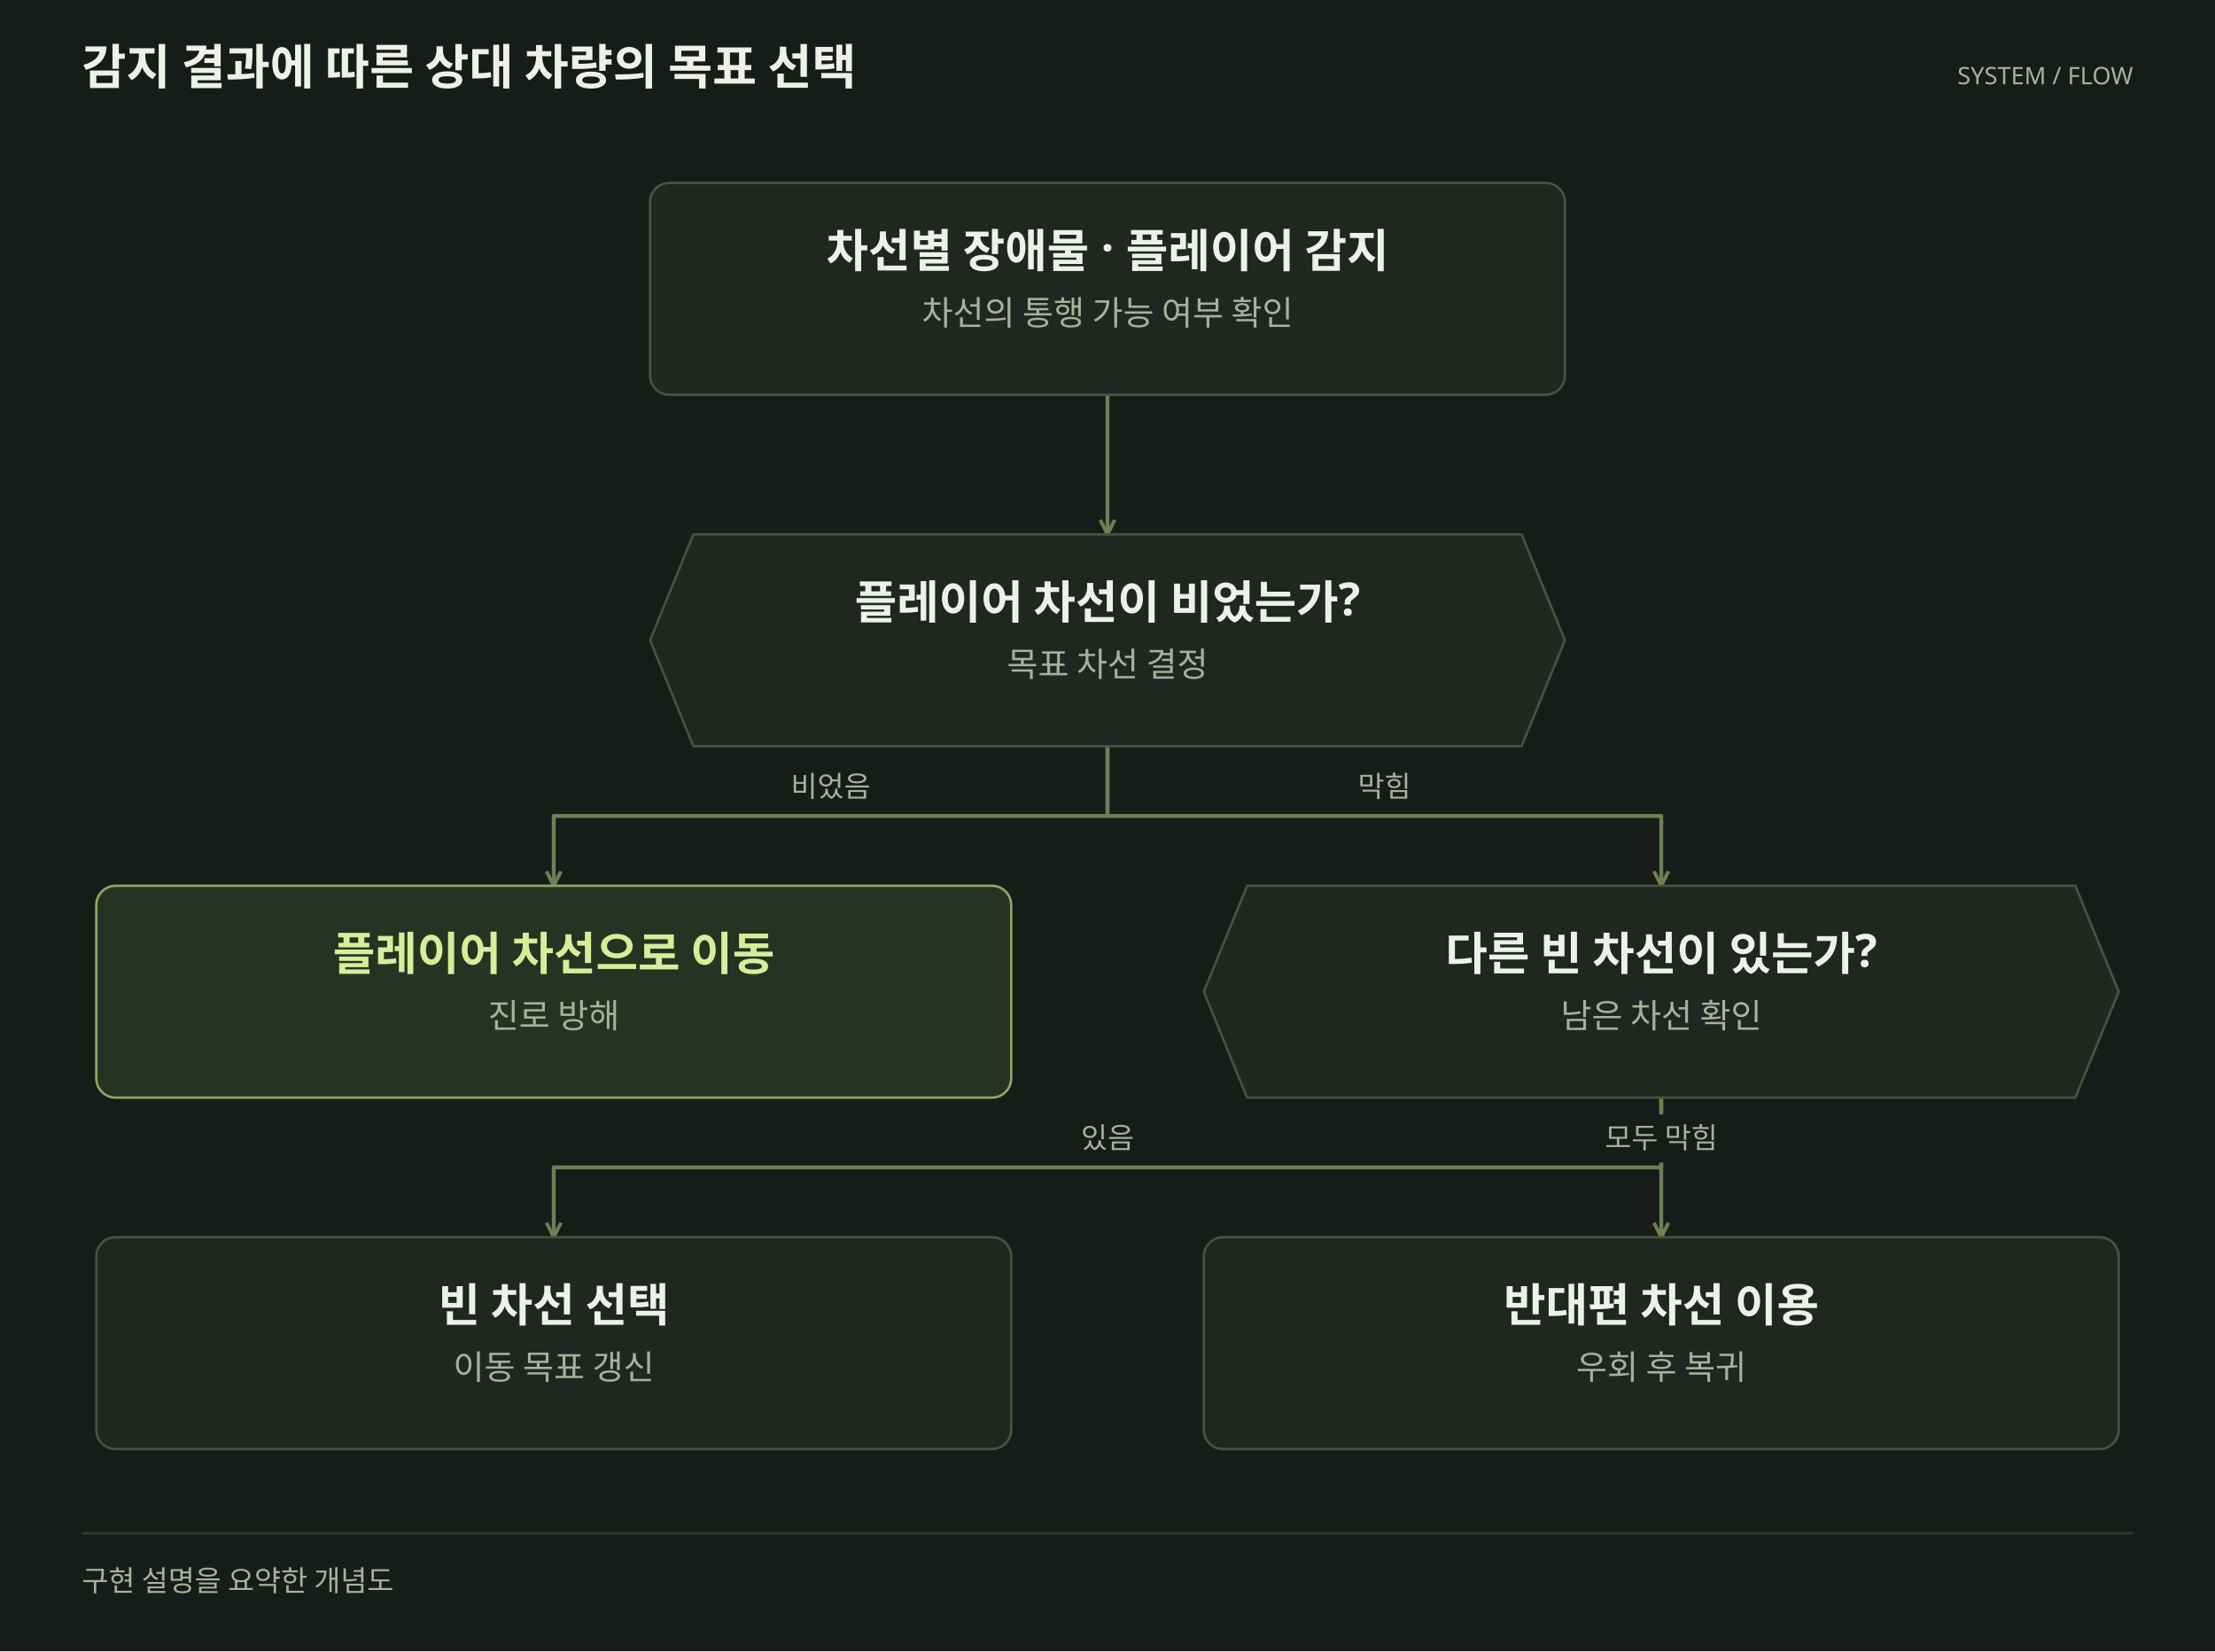
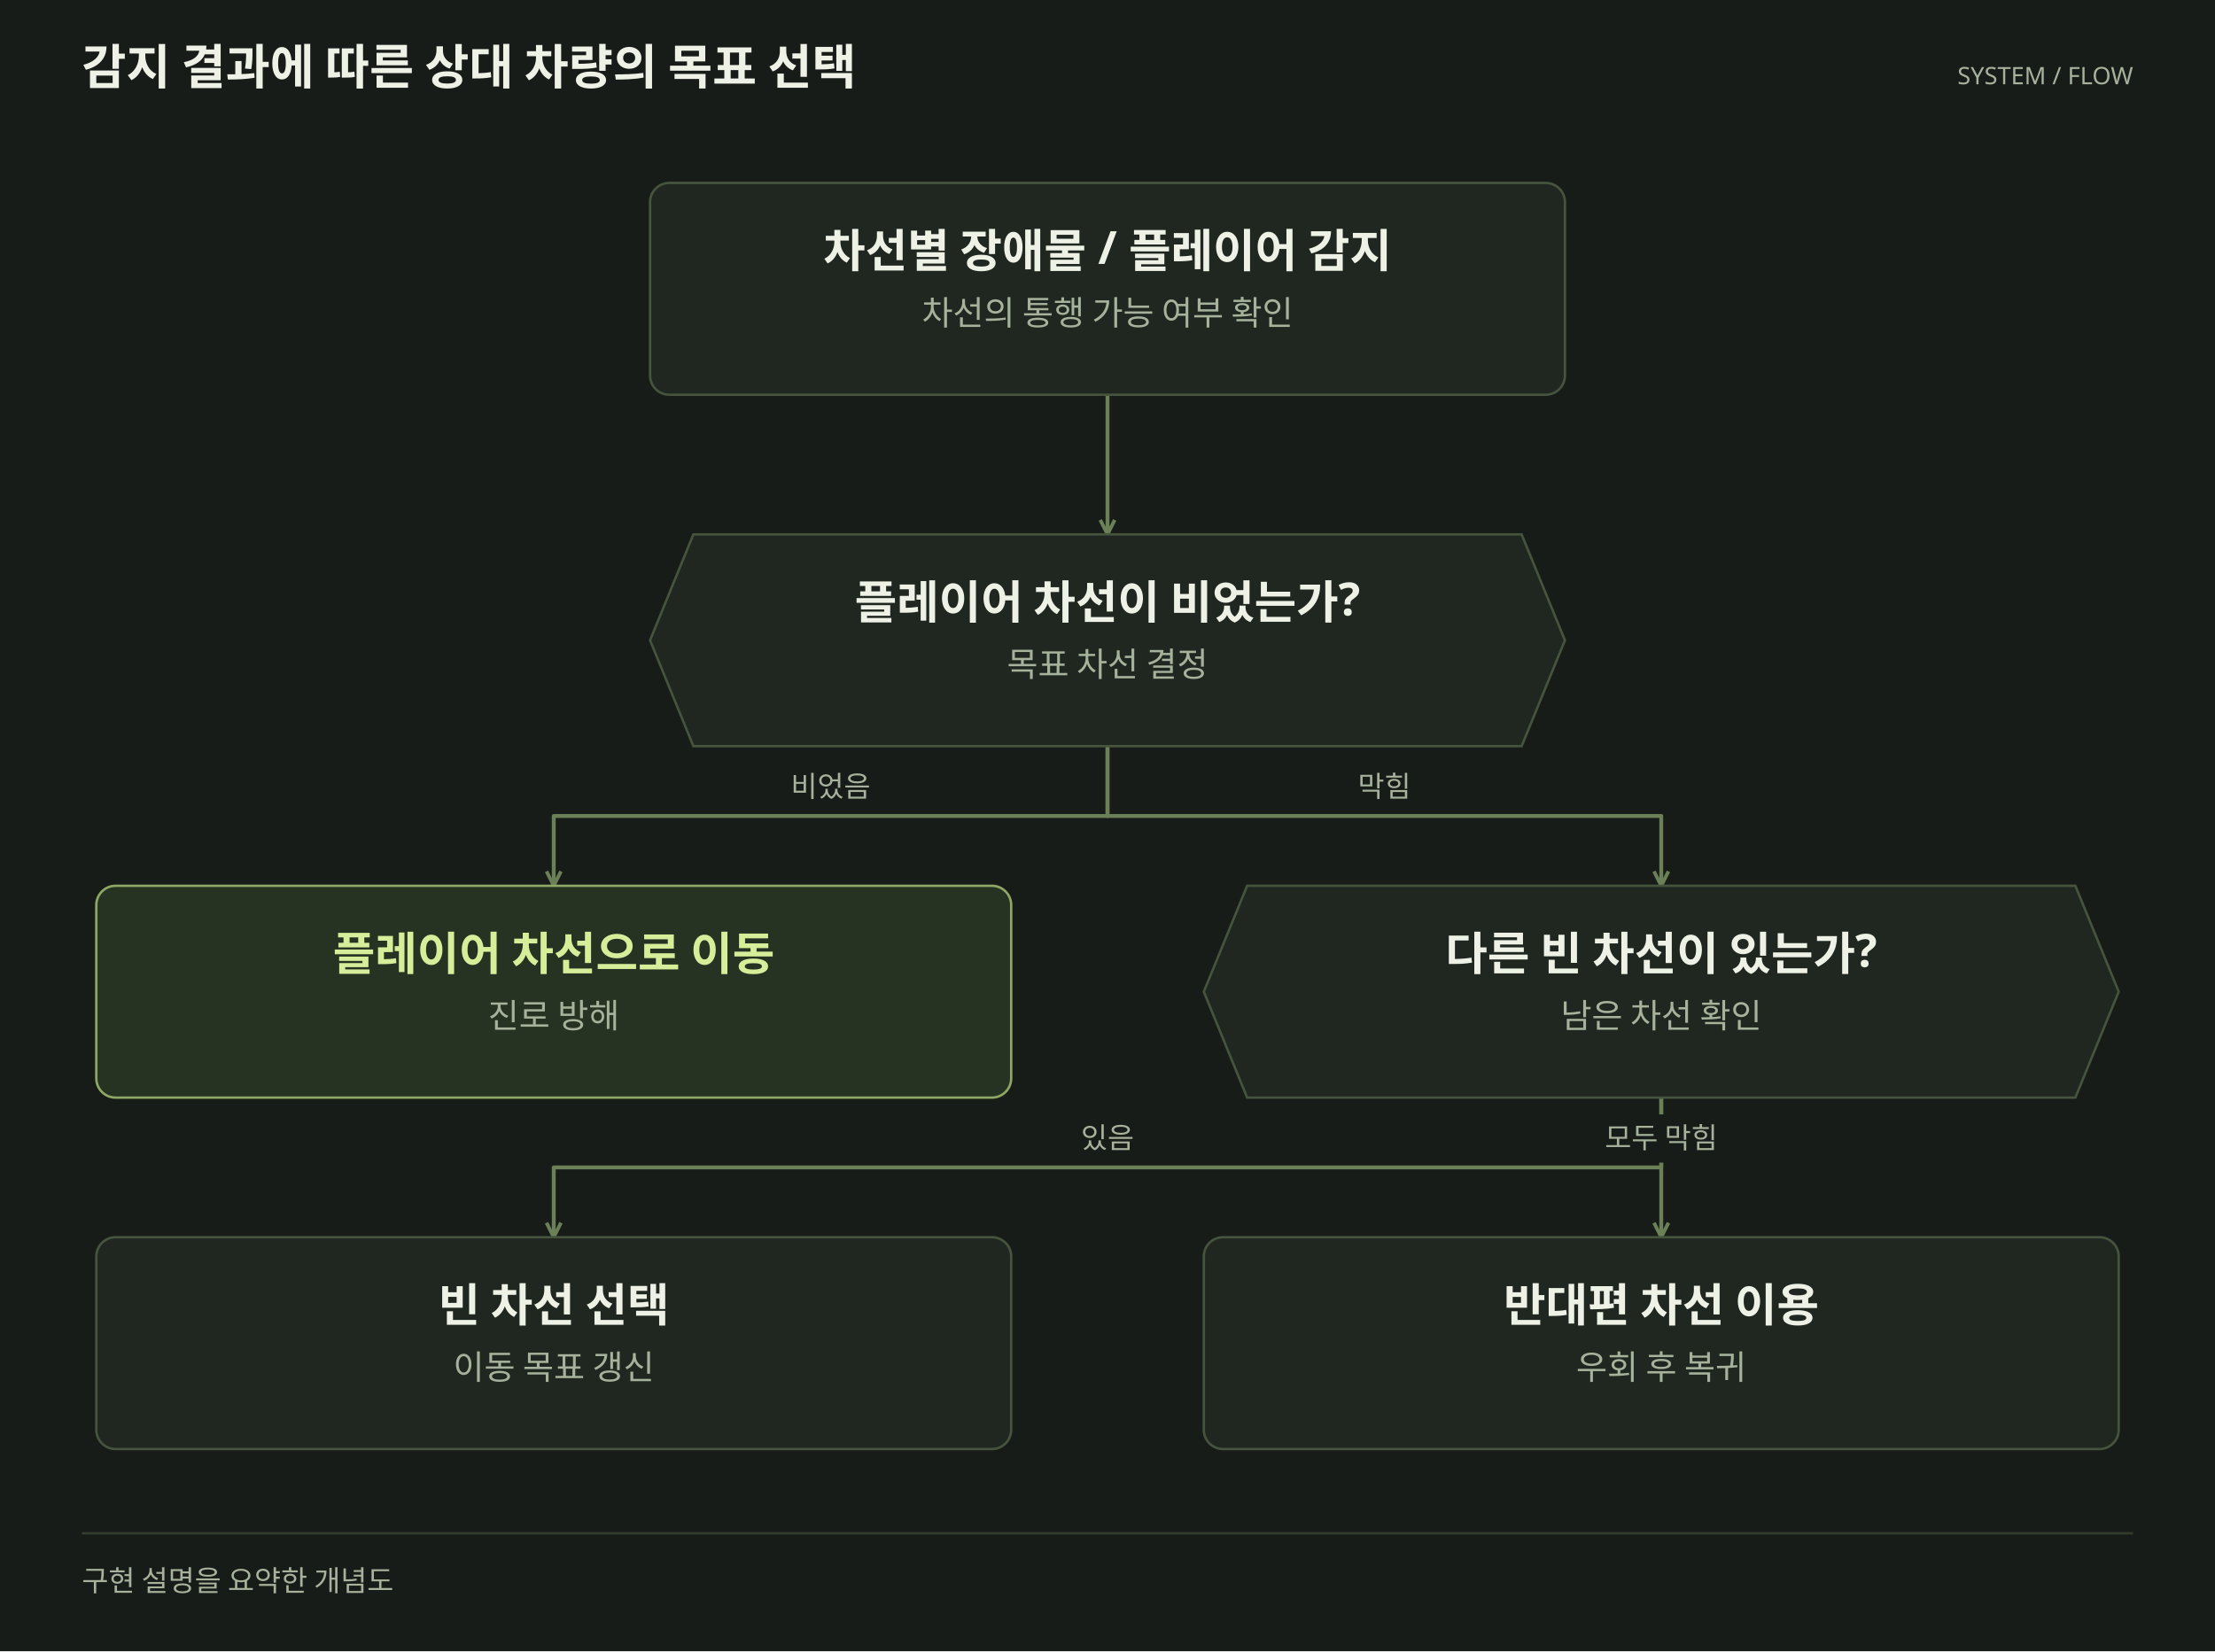
<svg xmlns="http://www.w3.org/2000/svg" width="920" height="686" viewBox="0 0 920 686" role="img" aria-labelledby="title desc">
  <defs>
    <marker id="arrow" markerWidth="8" markerHeight="8" refX="7" refY="4" orient="auto" markerUnits="userSpaceOnUse">
      <path d="M1 1 7 4 1 7" fill="none" stroke="#6c8058" stroke-width="1.5" />
    </marker>
  </defs>
  <defs>
    <marker id="inheritance" markerWidth="13" markerHeight="13" refX="12" refY="6.5" orient="auto" markerUnits="userSpaceOnUse">
      <path d="M1 1 12 6.5 1 12Z" fill="#181c19" stroke="#6c8058" stroke-width="1.5" />
    </marker>
  </defs>
  <rect width="920" height="686" fill="#181c19" />
  <g font-family="Pretendard,Noto Sans KR,Apple SD Gothic Neo,Malgun Gothic,sans-serif">
    <text x="34" y="35" fill="#eef1e6" font-size="20" font-weight="600" text-anchor="start">감지 결과에 따른 상대 차량의 목표 선택</text>
    <text x="886" y="35" fill="#a6b29c" font-size="10" font-weight="500" text-anchor="end">SYSTEM / FLOW</text>
    <polyline points="460.0,164 460.0,193.0 460.0,193.0 460.0,222" fill="none" stroke="#6c8058" stroke-width="1.6" stroke-linejoin="round" marker-end="url(#arrow)" />
    <polyline points="460.0,310 460.0,339.0 230.0,339.0 230.0,368" fill="none" stroke="#6c8058" stroke-width="1.6" stroke-linejoin="round" marker-end="url(#arrow)" />
    <rect x="320.0" y="317.0" width="50" height="20" rx="3" fill="#181c19" />
    <text x="345.0" y="331.0" fill="#a6b29c" font-size="12" font-weight="500" text-anchor="middle">비었음</text>
    <polyline points="460.0,310 460.0,339.0 690.0,339.0 690.0,368" fill="none" stroke="#6c8058" stroke-width="1.6" stroke-linejoin="round" marker-end="url(#arrow)" />
    <rect x="556.0" y="317.0" width="38" height="20" rx="3" fill="#181c19" />
    <text x="575.0" y="331.0" fill="#a6b29c" font-size="12" font-weight="500" text-anchor="middle">막힘</text>
    <polyline points="690.0,456 690.0,485.0 230.0,485.0 230.0,514" fill="none" stroke="#6c8058" stroke-width="1.6" stroke-linejoin="round" marker-end="url(#arrow)" />
    <rect x="441.0" y="463.0" width="38" height="20" rx="3" fill="#181c19" />
    <text x="460.0" y="477.0" fill="#a6b29c" font-size="12" font-weight="500" text-anchor="middle">있음</text>
    <polyline points="690.0,456 690.0,485.0 690.0,485.0 690.0,514" fill="none" stroke="#6c8058" stroke-width="1.6" stroke-linejoin="round" marker-end="url(#arrow)" />
    <rect x="653.0" y="463.0" width="74" height="20" rx="3" fill="#181c19" />
    <text x="690.0" y="477.0" fill="#a6b29c" font-size="12" font-weight="500" text-anchor="middle">모두 막힘</text>
    <rect x="270.0" y="76" width="380" height="88" rx="8" fill="#202720" stroke="#46543e" />
-     <text x="460.0" y="111" fill="#eef1e6" font-size="19" font-weight="600" text-anchor="middle">차선별 장애물 · 플레이어 감지</text>
+     <text x="460.0" y="111" fill="#eef1e6" font-size="19" font-weight="600" text-anchor="middle">차선별 장애물 / 플레이어 감지</text>
    <text x="460.0" y="135" fill="#a6b29c" font-size="14" font-weight="400" text-anchor="middle">차선의 통행 가능 여부 확인</text>
    <polygon points="288.0,222 632.0,222 650.0,266.0 632.0,310 288.0,310 270.0,266.0" fill="#202720" stroke="#46543e" />
    <text x="460.0" y="257" fill="#eef1e6" font-size="19" font-weight="600" text-anchor="middle">플레이어 차선이 비었는가?</text>
    <text x="460.0" y="281" fill="#a6b29c" font-size="14" font-weight="400" text-anchor="middle">목표 차선 결정</text>
    <rect x="40" y="368" width="380" height="88" rx="8" fill="#273322" stroke="#8fa765" />
    <text x="230.0" y="403" fill="#d6ed9a" font-size="19" font-weight="600" text-anchor="middle">플레이어 차선으로 이동</text>
    <text x="230.0" y="427" fill="#a6b29c" font-size="14" font-weight="400" text-anchor="middle">진로 방해</text>
    <polygon points="518,368 862,368 880,412.0 862,456 518,456 500,412.0" fill="#202720" stroke="#46543e" />
    <text x="690.0" y="403" fill="#eef1e6" font-size="19" font-weight="600" text-anchor="middle">다른 빈 차선이 있는가?</text>
    <text x="690.0" y="427" fill="#a6b29c" font-size="14" font-weight="400" text-anchor="middle">남은 차선 확인</text>
    <rect x="40" y="514" width="380" height="88" rx="8" fill="#202720" stroke="#46543e" />
    <text x="230.0" y="549" fill="#eef1e6" font-size="19" font-weight="600" text-anchor="middle">빈 차선 선택</text>
    <text x="230.0" y="573" fill="#a6b29c" font-size="14" font-weight="400" text-anchor="middle">이동 목표 갱신</text>
    <rect x="500" y="514" width="380" height="88" rx="8" fill="#202720" stroke="#46543e" />
    <text x="690.0" y="549" fill="#eef1e6" font-size="19" font-weight="600" text-anchor="middle">반대편 차선 이용</text>
    <text x="690.0" y="573" fill="#a6b29c" font-size="14" font-weight="400" text-anchor="middle">우회 후 복귀</text>
    <path d="M34 637H886" stroke="#313c2d" />
    <text x="34" y="661" fill="#a6b29c" font-size="12" font-weight="400" text-anchor="start">구현 설명을 요약한 개념도</text>
  </g>
</svg>
